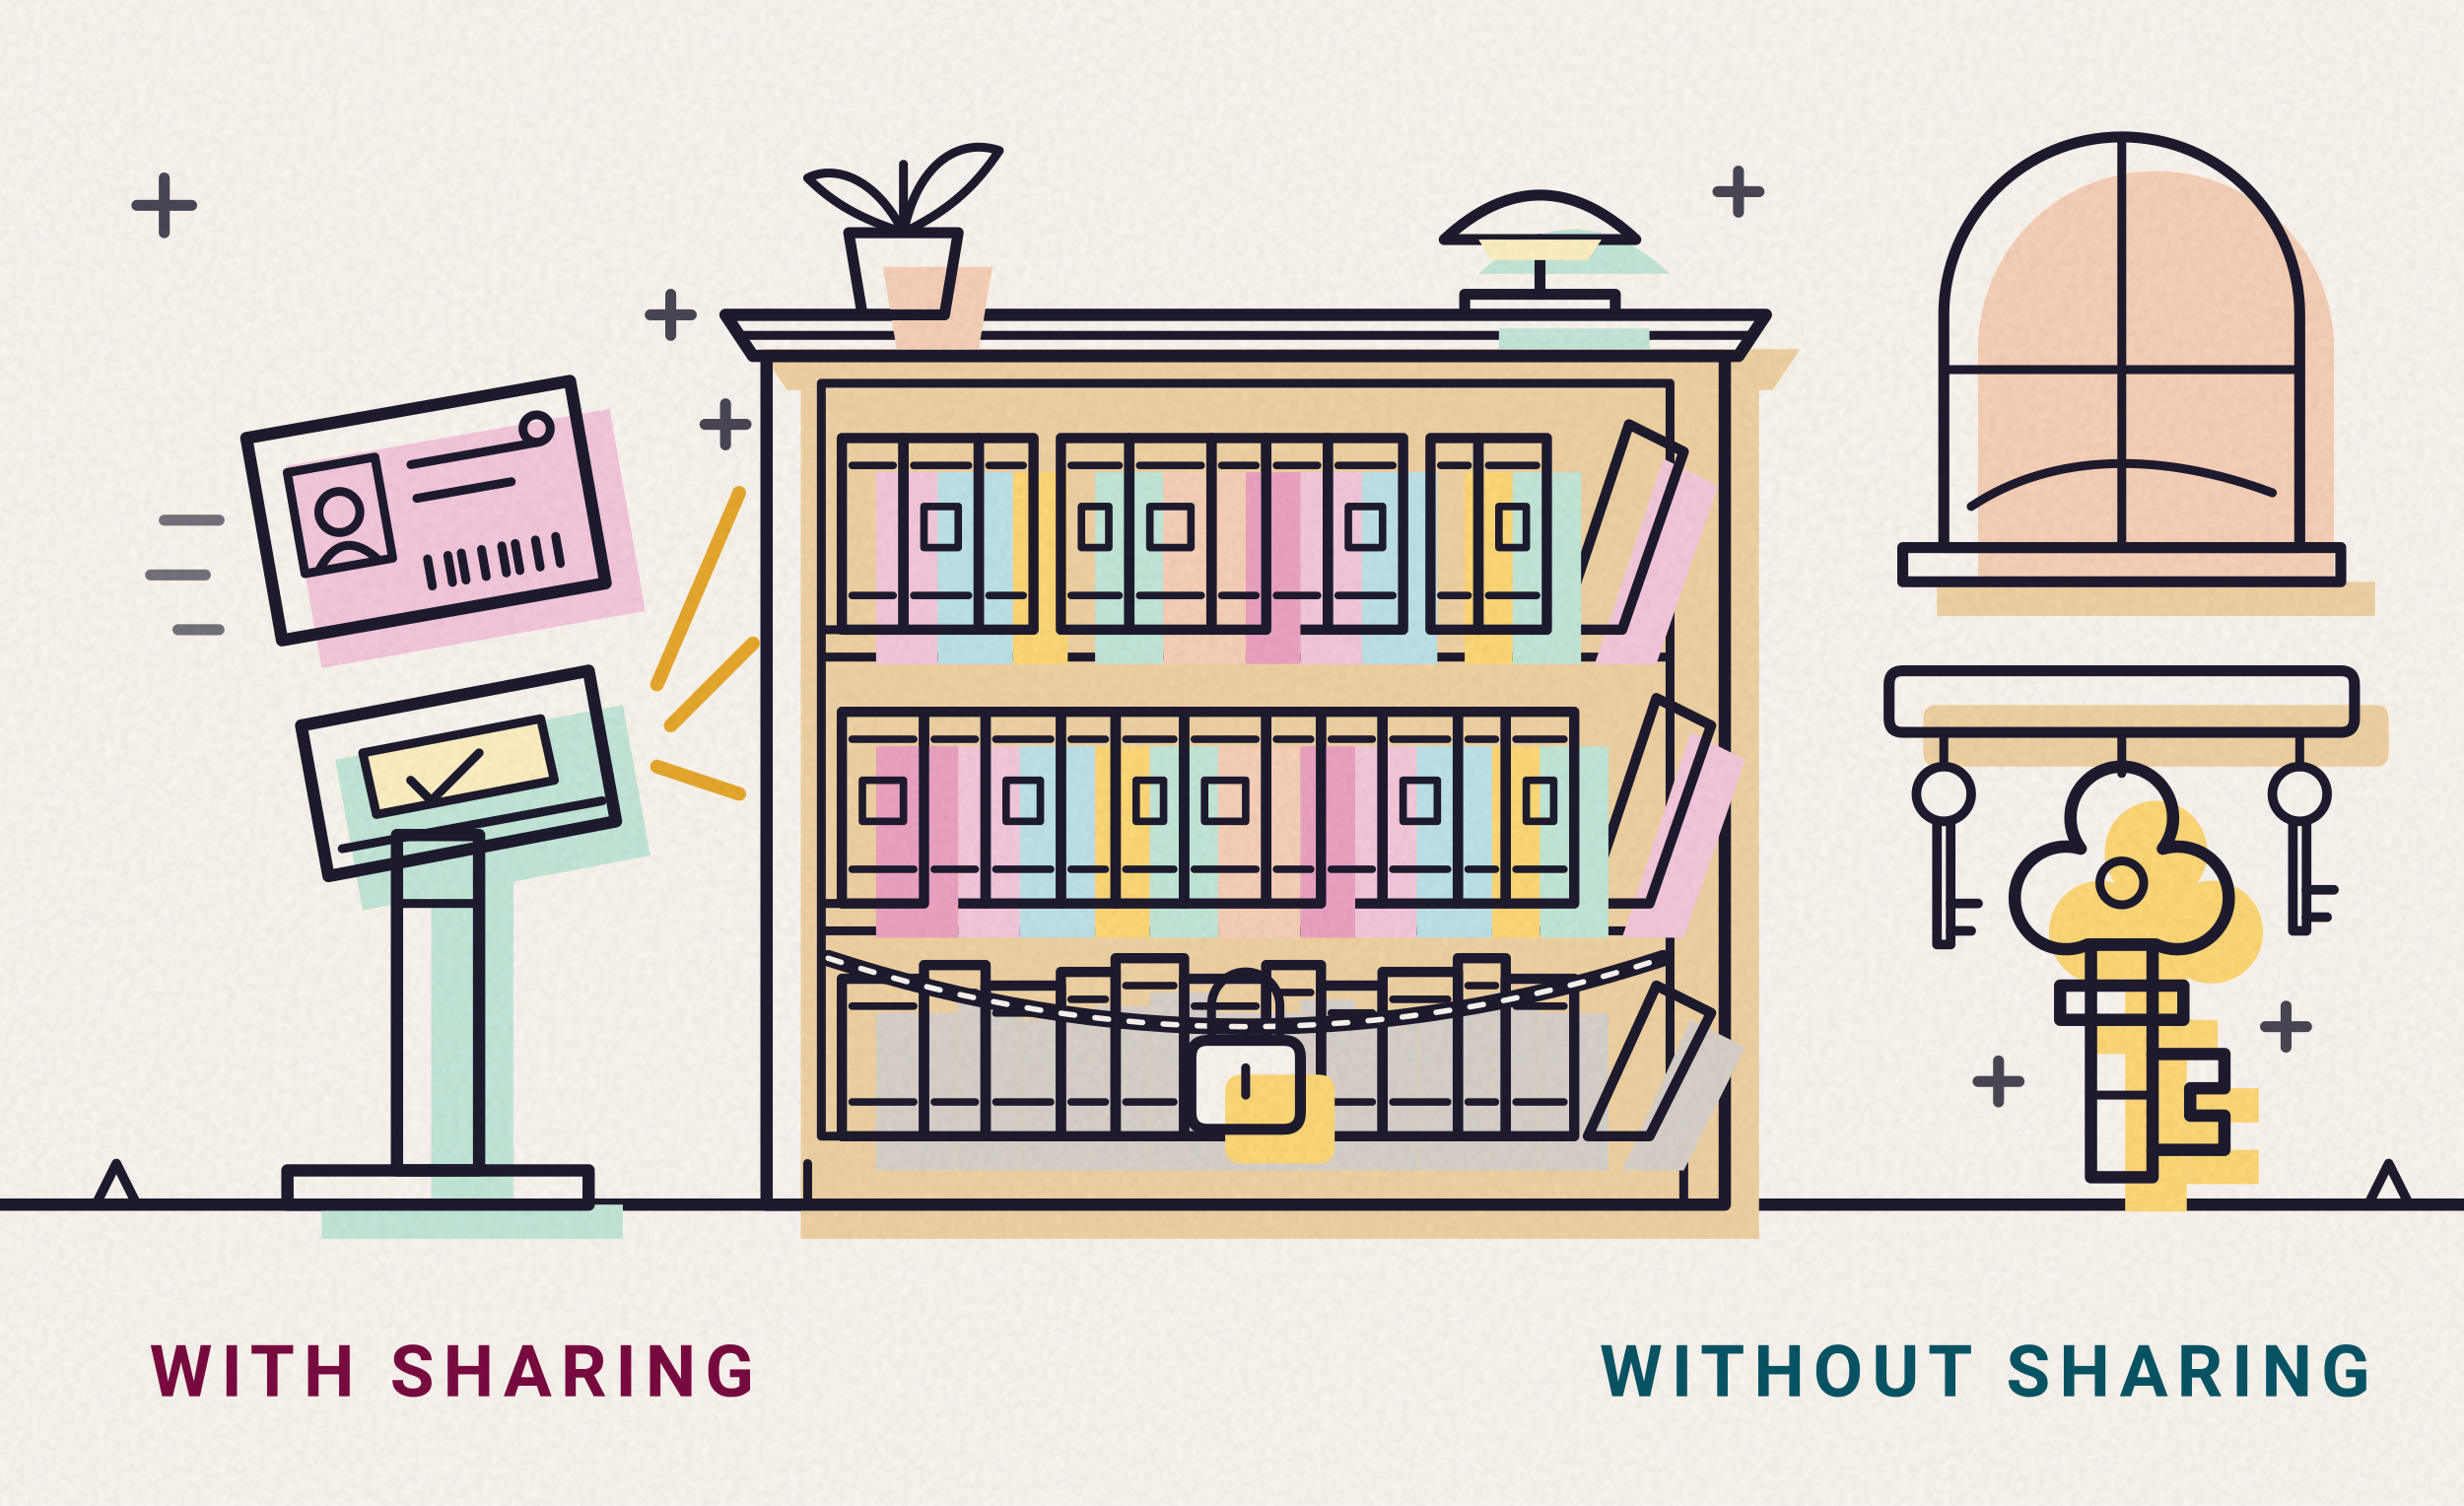
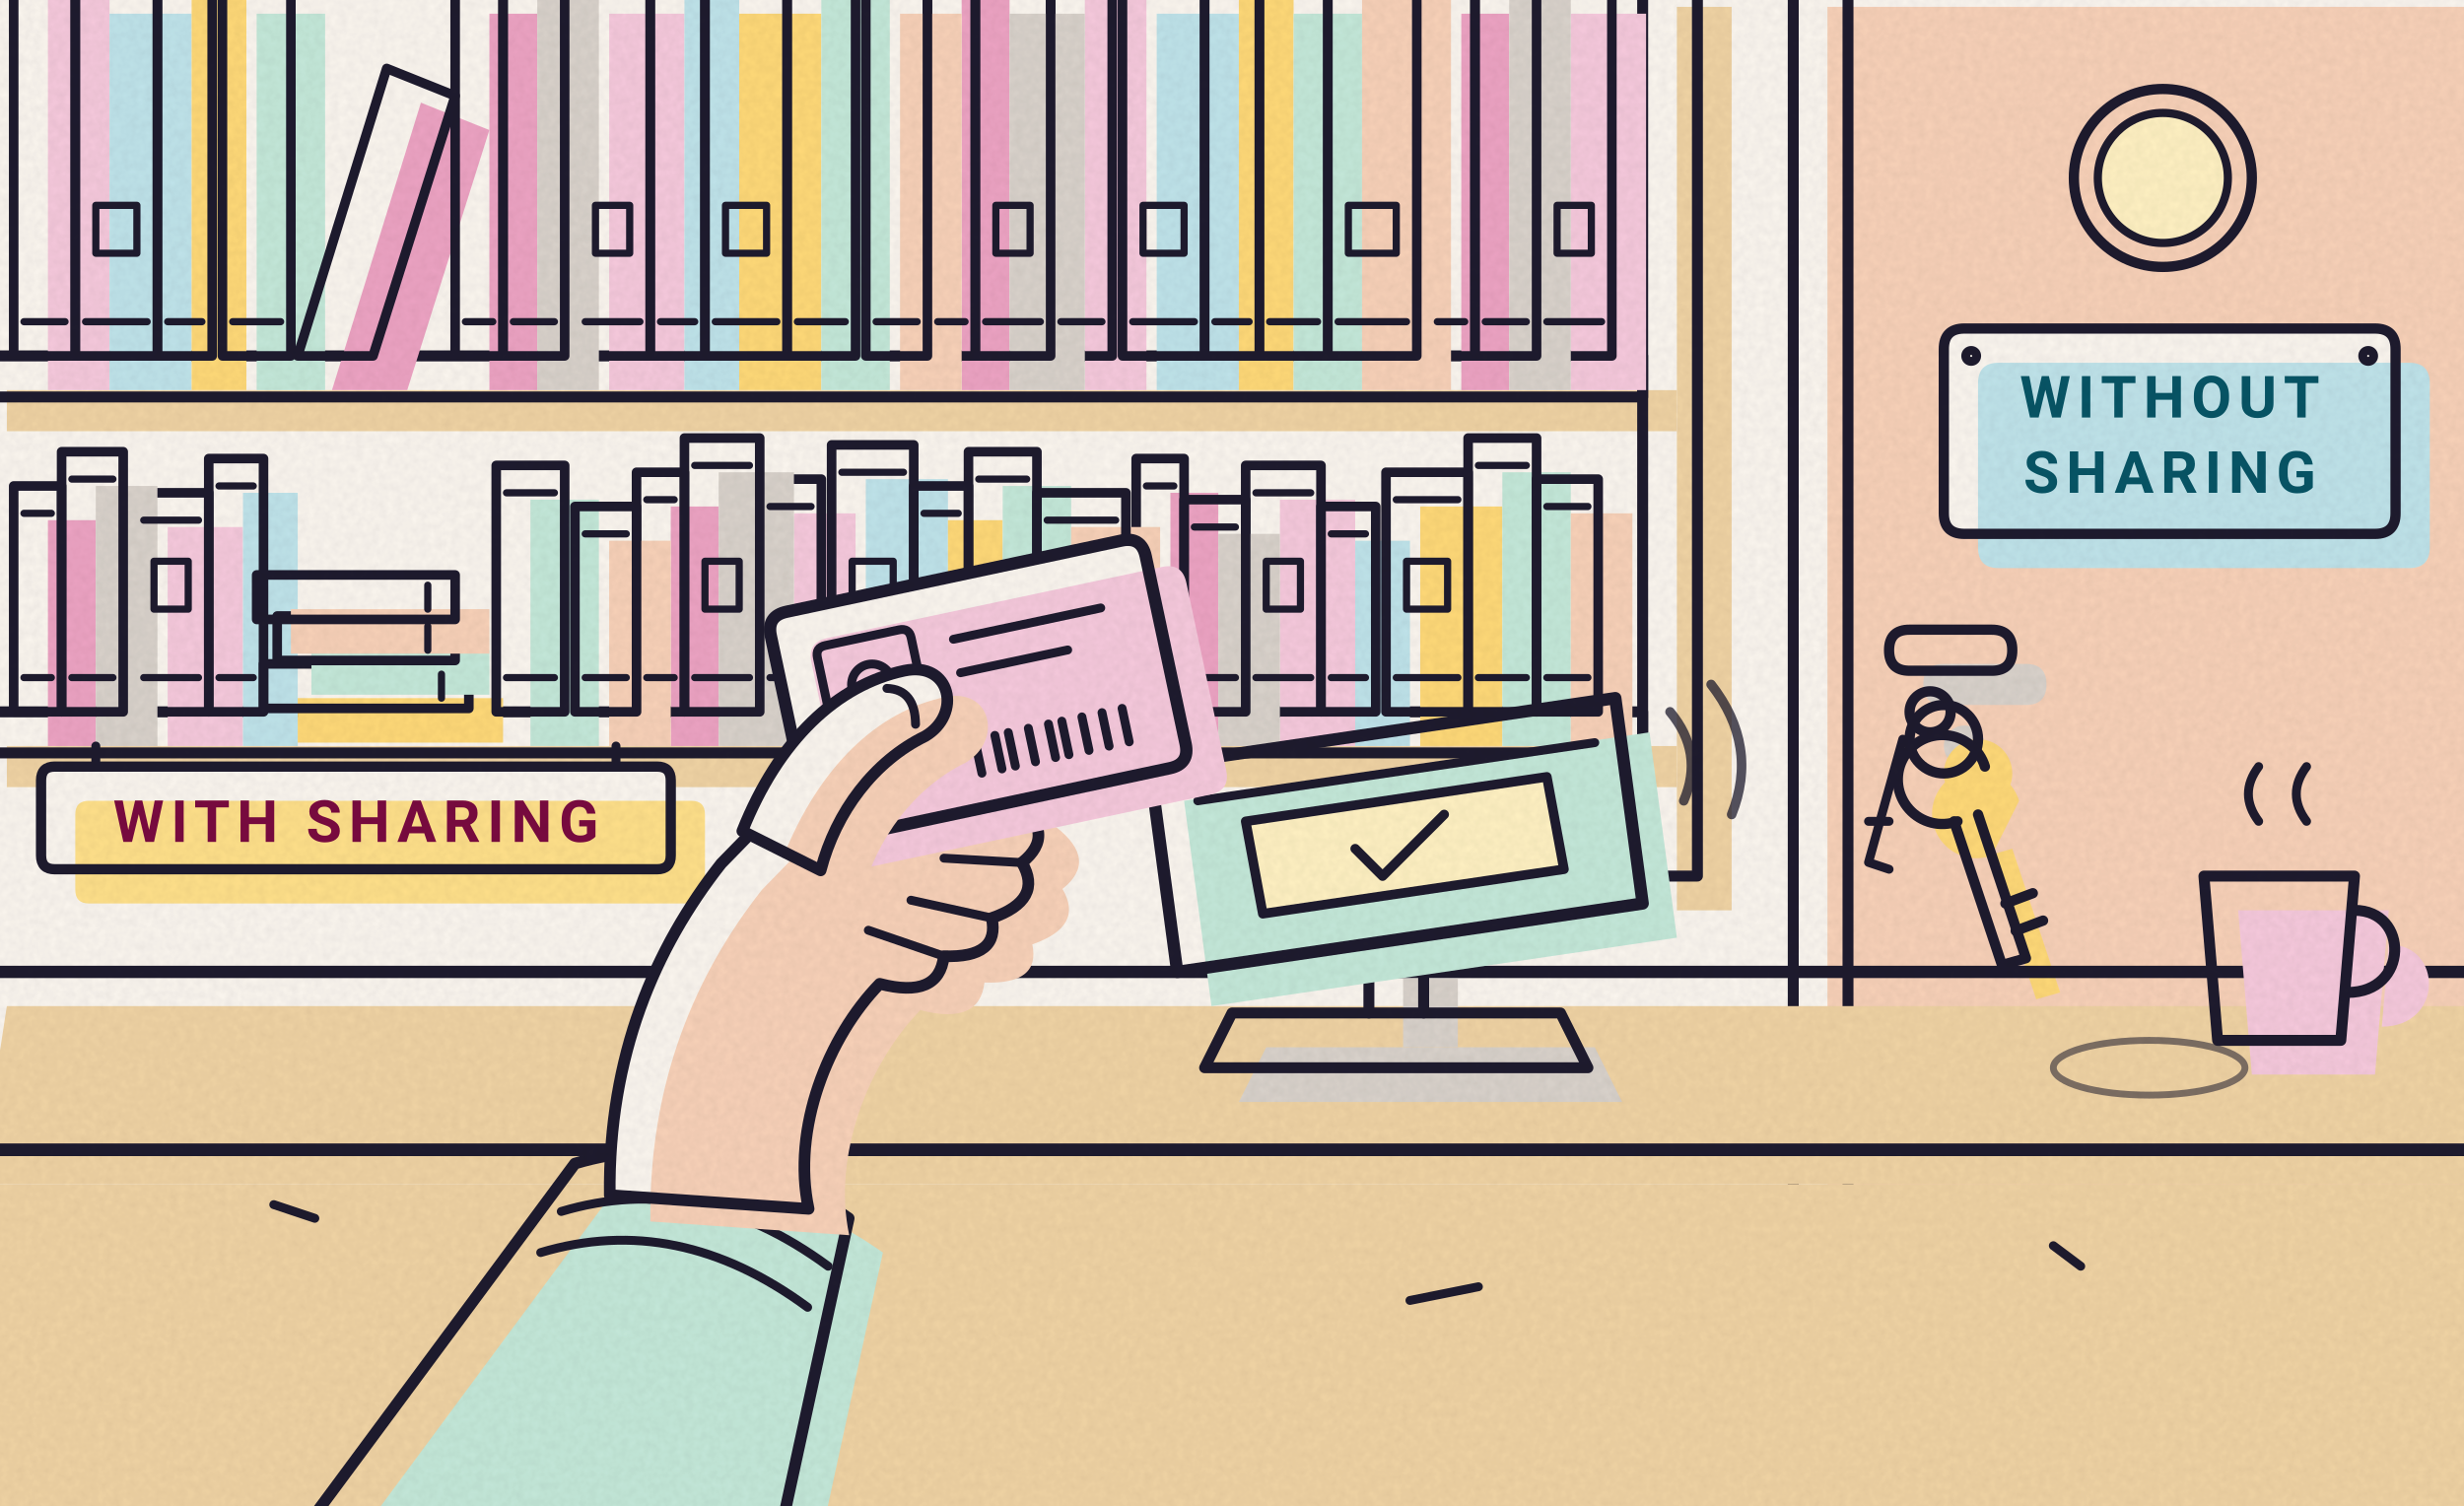
<svg xmlns="http://www.w3.org/2000/svg" xmlns:xlink="http://www.w3.org/1999/xlink" viewBox="0 0 360 220">
  <defs>
    <filter id="lib-grain" x="0" y="0" width="100%" height="100%">
      <feTurbulence type="fractalNoise" baseFrequency=".85" numOctaves="2" stitchTiles="stitch" />
      <feColorMatrix values="0 0 0 0 0  0 0 0 0 0  0 0 0 0 0  0 0 0 .06 0" />
    </filter>
-     <g id="lib-win">
-       <path d="M284 80 V46 A26 26 0 0 1 336 46 V80 Z" />
-     </g>
-     <g id="lib-sill">
-       <path d="M278 80 H342 V85 H278 Z" />
-     </g>
    <g id="lib-shelf">
-       <path d="M112 52 H252 V176 H112 Z" />
-       <path d="M106 46 H258 L254 52 H110 Z" />
+       <path d="M-4 52 H240 V58 H-4 Z" />
+       <path d="M-4 104 H240 V110 H-4 Z" />
+       <path d="M240 -4 V128 H248 V-4" />
    </g>
    <g id="lib-bk0">
-       <path d="M123 64 H132 V92 H123 Z" />
-       <path d="M185 64 H194 V92 H185 Z" />
-       <path d="M228 92 L238 62 L246 66 L237 92 Z" />
-       <path d="M135 104 H144 V132 H135 Z" />
-       <path d="M193 104 H202 V132 H193 Z" />
-       <path d="M232 132 L242 102 L250 106 L241 132 Z" />
+       <path d="M2 -10 H11 V52 H2 Z" />
+       <path d="M84 -3 H95 V52 H84 Z" />
+       <path d="M153.5 -10 H162.5 V52 H153.5 Z" />
+       <path d="M224.5 -3 H235.5 V52 H224.5 Z" />
+       <path d="M19.5 72 H30.5 V104 H19.5 Z" />
+       <path d="M111 70 H120 V104 H111 Z" />
+       <path d="M182 68 H193 V104 H182 Z" />
    </g>
    <g id="lib-bk1">
-       <path d="M132 64 H143 V92 H132 Z" />
-       <path d="M194 64 H205 V92 H194 Z" />
-       <path d="M144 104 H155 V132 H144 Z" />
-       <path d="M202 104 H213 V132 H202 Z" />
+       <path d="M11 -3 H23 V52 H11 Z" />
+       <path d="M95 -10 H103 V52 H95 Z" />
+       <path d="M164 -3 H176 V52 H164 Z" />
+       <path d="M30.5 67 H38.5 V104 H30.5 Z" />
+       <path d="M121.5 65 H133.5 V104 H121.5 Z" />
+       <path d="M193 74 H201 V104 H193 Z" />
    </g>
    <g id="lib-bk2">
-       <path d="M143 64 H151 V92 H143 Z" />
-       <path d="M209 64 H216 V92 H209 Z" />
-       <path d="M155 104 H163 V132 H155 Z" />
-       <path d="M213 104 H220 V132 H213 Z" />
+       <path d="M23 -10 H31 V52 H23 Z" />
+       <path d="M103 -3 H115 V52 H103 Z" />
+       <path d="M176 -10 H184 V52 H176 Z" />
+       <path d="M38.5 97 H68.5 V103.5 H38.5 Z" />
+       <path d="M133.5 71 H141.5 V104 H133.5 Z" />
+       <path d="M202.5 69 H214.5 V104 H202.5 Z" />
    </g>
    <g id="lib-bk3">
-       <path d="M155 64 H165 V92 H155 Z" />
-       <path d="M216 64 H226 V92 H216 Z" />
-       <path d="M163 104 H173 V132 H163 Z" />
-       <path d="M220 104 H230 V132 H220 Z" />
+       <path d="M32.5 -3 H42.5 V52 H32.5 Z" />
+       <path d="M115 -10 H125 V52 H115 Z" />
+       <path d="M184 -3 H194 V52 H184 Z" />
+       <path d="M40.5 90 H66.5 V96.5 H40.5 Z" />
+       <path d="M72.5 68 H82.5 V104 H72.5 Z" />
+       <path d="M141.5 66 H151.5 V104 H141.5 Z" />
+       <path d="M214.5 64 H224.5 V104 H214.5 Z" />
    </g>
    <g id="lib-bk4">
-       <path d="M165 64 H177 V92 H165 Z" />
-       <path d="M173 104 H185 V132 H173 Z" />
+       <path d="M43.5 52 L56.5 10 L66.5 14 L54.5 52 Z" />
+       <path d="M66.5 -3 H73.5 V52 H66.5 Z" />
+       <path d="M135.5 -10 H142.5 V52 H135.5 Z" />
+       <path d="M208.5 -3 H215.5 V52 H208.5 Z" />
+       <path d="M2 71 H9 V104 H2 Z" />
+       <path d="M93 69 H100 V104 H93 Z" />
+       <path d="M166 67 H173 V104 H166 Z" />
    </g>
    <g id="lib-bk5">
-       <path d="M177 64 H185 V92 H177 Z" />
-       <path d="M123 104 H135 V132 H123 Z" />
-       <path d="M185 104 H193 V132 H185 Z" />
+       <path d="M73.5 -10 H82.5 V52 H73.5 Z" />
+       <path d="M142.5 -3 H153.5 V52 H142.5 Z" />
+       <path d="M215.5 -10 H224.5 V52 H215.5 Z" />
+       <path d="M9 66 H18 V104 H9 Z" />
+       <path d="M100 64 H111 V104 H100 Z" />
+       <path d="M173 73 H182 V104 H173 Z" />
    </g>
    <g id="lib-bk6">
-       <path d="M123 143 H135 V166 H123 Z" />
-       <path d="M135 141 H144 V166 H135 Z" />
-       <path d="M144 144 H155 V166 H144 Z" />
-       <path d="M155 142 H163 V166 H155 Z" />
-       <path d="M163 140 H173 V166 H163 Z" />
-       <path d="M173 143 H185 V166 H173 Z" />
-       <path d="M185 141 H193 V166 H185 Z" />
-       <path d="M193 144 H202 V166 H193 Z" />
-       <path d="M202 142 H213 V166 H202 Z" />
-       <path d="M213 140 H220 V166 H213 Z" />
-       <path d="M220 143 H230 V166 H220 Z" />
-       <path d="M232 166 L242 144 L250 148 L241 166 Z" />
-     </g>
-     <g id="lib-pad">
-       <path d="M176.5 152 H187.5 Q190 152 190 154.5 V162.5 Q190 165 187.5 165 H176.5 Q174 165 174 162.5 V154.5 Q174 152 176.5 152 Z" />
-     </g>
-     <g id="lib-lamp">
-       <path d="M214 46 H236 V43 H214 Z" />
-       <path d="M225 43 V35" />
-       <path d="M211 35 Q225 22 239 35 Z" />
-     </g>
-     <g id="lib-pot">
-       <path d="M126 46 L124 34 H140 L138 46 Z" />
-     </g>
-     <g id="lib-kiosk">
-       <path d="M42 176 H86 V171 H42 Z" />
-       <path d="M58 171 V122 H70 V171 Z" />
-       <path d="M44 106 L86 98 L90 120 L48 128 Z" />
+       <path d="M126.5 -3 H135.5 V52 H126.5 Z" />
+       <path d="M194 -10 H207 V52 H194 Z" />
+       <path d="M37.5 84 H66.5 V90.5 H37.5 Z" />
+       <path d="M84 74 H93 V104 H84 Z" />
+       <path d="M151.5 72 H164.5 V104 H151.5 Z" />
+       <path d="M224.5 70 H233.5 V104 H224.5 Z" />
+     </g>
+     <g id="lib-sign1">
+       <path d="M8 112 H96 Q98 112 98 114 V125 Q98 127 96 127 H8 Q6 127 6 125 V114 Q6 112 8 112 Z" />
+     </g>
+     <g id="lib-door">
+       <path d="M262 -4 V176 H372 V-4" />
+       <path d="M270 -4 V176" />
+     </g>
+     <g id="lib-port">
+       <path d="M303 26 A13 13 0 1 0 329 26 A13 13 0 1 0 303 26 Z" />
+     </g>
+     <g id="lib-plaque">
+       <path d="M287 48 H347 Q350 48 350 51 V75 Q350 78 347 78 H287 Q284 78 284 75 V51 Q284 48 287 48 Z" />
+     </g>
+     <g id="lib-handle">
+       <path d="M279 92 H291 Q294 92 294 95 V95 Q294 98 291 98 H279 Q276 98 276 95 V95 Q276 92 279 92 Z" />
+       <path d="M279 104 A3 3 0 1 0 285 104 A3 3 0 1 0 279 104 Z" />
+     </g>
+     <g id="lib-mkey">
+       <path d="M279 108 A5 5 0 1 0 289 108 A5 5 0 1 0 279 108 Z" />
+       <path d="M286 120 A6.5 6.5 0 1 1 290 112" />
+       <path d="M289 119 L296 140 L292.5 141 L285.5 120" />
+       <path d="M293 132 l4 -1.5 M294.5 136 l4 -1.5" />
+     </g>
+     <g id="lib-counter">
+       <path d="M-4 142 H364 L368 168 H-8 Z" />
+       <path d="M-8 168 H368 V224 H-8 Z" />
+     </g>
+     <g id="lib-mug">
+       <path d="M322 128 L324 152 H342 L344 128 Z" />
+       <path d="M344 133 C352 133 352 145 343 145" />
+     </g>
+     <g id="lib-scanbase">
+       <path d="M176 156 H232 L228 148 H180 Z" />
+       <path d="M200 148 V138 H208 V148" />
+     </g>
+     <g id="lib-scanhead">
+       <path d="M168 112 L236 102 L240 132 L172 142 Z" />
+     </g>
+     <g id="lib-sleeve">
+       <path d="M44 224 L84 170 Q104 164 124 178 L114 224 Z" />
+     </g>
+     <g id="lib-hand">
+       <path d="M-40 78 C-36 58 -26 44 -14 34 L-2 26 L30 34 Q35 40 29 43 Q31 49 23 50 Q23 56 15 54 Q13 60 5 56 C-4 62 -12 74 -12 86 Z" />
    </g>
    <g id="lib-card">
-       <path d="M0 0 H48 V30 H0 Z" />
-     </g>
-     <g id="lib-rack">
-       <path d="M278 98 H342 Q344 98 344 100 V105 Q344 107 342 107 H278 Q276 107 276 105 V100 Q276 98 278 98 Z" />
-     </g>
-     <g id="lib-key">
-       <path d="M304 124 A7.5 7.5 0 1 1 316 124 A7.5 7.5 0 1 1 315 138 H305 A7.5 7.5 0 1 1 304 124 Z" />
-       <path d="M305.5 138 H314.5 V172 H305.5 Z" />
-       <path d="M301 144 H319 V149 H301 Z" />
-       <path d="M314.5 154 H325 V159 H320 V163 H325 V168 H314.5" />
-     </g>
-     <g id="lib-key2">
-       <path d="M284 112 m-4 4 a4 4 0 1 0 8 0 a4 4 0 1 0 -8 0" />
-       <path d="M283 120 V138 H285 V120" />
-       <path d="M285 132 h4 M285 136 h3" />
-     </g>
-     <g id="lib-key3">
-       <path d="M336 112 m-4 4 a4 4 0 1 0 8 0 a4 4 0 1 0 -8 0" />
-       <path d="M335 120 V136 H337 V120" />
-       <path d="M337 130 h4 M337 134 h3" />
+       <path d="M3 0 H53 Q56 0 56 3 V31 Q56 34 53 34 H3 Q0 34 0 31 V3 Q0 0 3 0 Z" />
+     </g>
+     <g id="lib-thumb">
+       <path d="M-10 30 C-2 18 8 12 18 12 C25 12 25 20 19 22 C11 24 4 30 0 38 Z" />
    </g>
  </defs>
  <rect width="360" height="220" fill="#FBF6EF" />
-   <g>
-     <g transform="translate(5 5)" fill="#F8D1B8">
-       <use xlink:href="#lib-win" />
-     </g>
-     <g fill="none" stroke="#1E1B2E" stroke-width="1.6" stroke-linejoin="round" stroke-linecap="round">
-       <use xlink:href="#lib-win" />
-     </g>
-     <path d="M310 20 V80 M284 54 H336 M288 74 C300 66 316 66 332 72" fill="none" stroke="#1E1B2E" stroke-width="1.3" stroke-linejoin="round" stroke-linecap="round" />
-   </g>
-   <g>
-     <g transform="translate(5 5)" fill="#F0D3A4">
-       <use xlink:href="#lib-sill" />
-     </g>
-     <g fill="none" stroke="#1E1B2E" stroke-width="1.6" stroke-linejoin="round" stroke-linecap="round">
-       <use xlink:href="#lib-sill" />
-     </g>
-   </g>
-   <path d="M24 26 v8 M20 30 h8" stroke="#1E1B2E" stroke-width="1.6" stroke-linecap="round" opacity=".8" />
-   <path d="M254 25 v6 M251 28 h6" stroke="#1E1B2E" stroke-width="1.6" stroke-linecap="round" opacity=".8" />
-   <path d="M98 43 v6 M95 46 h6" stroke="#1E1B2E" stroke-width="1.6" stroke-linecap="round" opacity=".8" />
-   <path d="M0 176 H360" stroke="#1E1B2E" stroke-width="1.8" />
-   <path d="M14 176 l3 -6 l3 6 M346 176 l3 -6 l3 6" fill="none" stroke="#1E1B2E" stroke-width="1.4" stroke-linejoin="round" stroke-linecap="round" />
-   <g>
-     <g transform="translate(5 5)" fill="#F0D3A4">
-       <use xlink:href="#lib-shelf" />
-     </g>
-     <g fill="none" stroke="#1E1B2E" stroke-width="1.8" stroke-linejoin="round" stroke-linecap="round">
-       <use xlink:href="#lib-shelf" />
-     </g>
-     <path d="M120 56 H244 V166 H120 Z M120 92 H244 M120 96 H244 M120 132 H244 M120 136 H244 M118 176 V170 M246 176 V170 M120 166 H244 M108 49 H256" fill="none" stroke="#1E1B2E" stroke-width="1.3" stroke-linejoin="round" stroke-linecap="round" />
-   </g>
-   <g>
-     <g transform="translate(5 5)" fill="#F6C9DC">
-       <use xlink:href="#lib-bk0" />
-     </g>
-     <g fill="none" stroke="#1E1B2E" stroke-width="1.5" stroke-linejoin="round" stroke-linecap="round">
-       <use xlink:href="#lib-bk0" />
-     </g>
-   </g>
-   <g>
-     <g transform="translate(5 5)" fill="#BFE3EA">
-       <use xlink:href="#lib-bk1" />
-     </g>
-     <g fill="none" stroke="#1E1B2E" stroke-width="1.5" stroke-linejoin="round" stroke-linecap="round">
-       <use xlink:href="#lib-bk1" />
-     </g>
-   </g>
-   <g>
-     <g transform="translate(5 5)" fill="#FFD978">
-       <use xlink:href="#lib-bk2" />
-     </g>
-     <g fill="none" stroke="#1E1B2E" stroke-width="1.5" stroke-linejoin="round" stroke-linecap="round">
-       <use xlink:href="#lib-bk2" />
-     </g>
-   </g>
-   <g>
-     <g transform="translate(5 5)" fill="#C4E8D9">
-       <use xlink:href="#lib-bk3" />
-     </g>
-     <g fill="none" stroke="#1E1B2E" stroke-width="1.5" stroke-linejoin="round" stroke-linecap="round">
-       <use xlink:href="#lib-bk3" />
-     </g>
-   </g>
-   <g>
-     <g transform="translate(5 5)" fill="#F8D1B8">
-       <use xlink:href="#lib-bk4" />
-     </g>
-     <g fill="none" stroke="#1E1B2E" stroke-width="1.5" stroke-linejoin="round" stroke-linecap="round">
-       <use xlink:href="#lib-bk4" />
-     </g>
-   </g>
-   <g>
-     <g transform="translate(5 5)" fill="#EDA3C3">
-       <use xlink:href="#lib-bk5" />
-     </g>
-     <g fill="none" stroke="#1E1B2E" stroke-width="1.5" stroke-linejoin="round" stroke-linecap="round">
-       <use xlink:href="#lib-bk5" />
-     </g>
-   </g>
-   <g>
-     <g transform="translate(5 5)" fill="#D9D2CB">
-       <use xlink:href="#lib-bk6" />
-     </g>
-     <g fill="none" stroke="#1E1B2E" stroke-width="1.5" stroke-linejoin="round" stroke-linecap="round">
-       <use xlink:href="#lib-bk6" />
-     </g>
-   </g>
-   <path d=" M124.5 68 H130.5 M124.5 87 H130.5 M133.5 68 H141.5 M133.5 87 H141.5 M135 74 H140 V80 H135 Z M144.5 68 H149.5 M144.5 87 H149.5 M156.5 68 H163.5 M156.5 87 H163.5 M158 74 H162 V80 H158 Z M166.5 68 H175.5 M166.5 87 H175.5 M168 74 H174 V80 H168 Z M178.5 68 H183.5 M178.5 87 H183.5 M186.5 68 H192.5 M186.5 87 H192.5 M195.5 68 H203.5 M195.5 87 H203.5 M197 74 H202 V80 H197 Z M210.5 68 H214.5 M210.5 87 H214.5 M217.5 68 H224.5 M217.5 87 H224.5 M219 74 H223 V80 H219 Z M124.5 108 H133.5 M124.5 127 H133.5 M126 114 H132 V120 H126 Z M136.5 108 H142.5 M136.5 127 H142.5 M145.5 108 H153.5 M145.5 127 H153.5 M147 114 H152 V120 H147 Z M156.5 108 H161.5 M156.5 127 H161.5 M164.5 108 H171.5 M164.5 127 H171.5 M166 114 H170 V120 H166 Z M174.5 108 H183.5 M174.5 127 H183.5 M176 114 H182 V120 H176 Z M186.5 108 H191.5 M186.5 127 H191.5 M194.5 108 H200.5 M194.5 127 H200.5 M203.5 108 H211.5 M203.5 127 H211.5 M205 114 H210 V120 H205 Z M214.5 108 H218.5 M214.5 127 H218.5 M221.5 108 H228.5 M221.5 127 H228.5 M223 114 H227 V120 H223 Z M124.5 147 H133.5 M124.5 161 H133.5 M136.5 145 H142.5 M136.5 161 H142.5 M145.5 148 H153.5 M145.5 161 H153.5 M156.5 146 H161.5 M156.5 161 H161.5 M164.5 144 H171.5 M164.5 161 H171.5 M174.5 147 H183.5 M174.5 161 H183.5 M186.5 145 H191.5 M186.5 161 H191.5 M194.5 148 H200.5 M194.5 161 H200.5 M203.5 146 H211.5 M203.5 161 H211.5 M214.5 144 H218.5 M214.5 161 H218.5 M221.5 147 H228.5 M221.5 161 H228.5" fill="none" stroke="#1E1B2E" stroke-width="1.1" stroke-linejoin="round" stroke-linecap="round" />
-   <path d="M121 140 Q182 160 243 140" fill="none" stroke="#1E1B2E" stroke-width="2.4" stroke-linejoin="round" stroke-linecap="round" />
-   <path d="M121 140 Q182 160 243 140" fill="none" stroke-width="0.8" stroke-linejoin="round" stroke-linecap="round" stroke="#FBF6EF" stroke-dasharray="2 3" />
-   <g>
-     <g fill="#FBF6EF">
-       <use xlink:href="#lib-pad" />
-     </g>
-     <g transform="translate(5 5)" fill="#FFD978">
-       <use xlink:href="#lib-pad" />
-     </g>
-     <g fill="none" stroke="#1E1B2E" stroke-width="1.6" stroke-linejoin="round" stroke-linecap="round">
-       <use xlink:href="#lib-pad" />
-     </g>
-     <path d="M177 152 V147 A5 5 0 0 1 187 147 V152 M182 156 V160" fill="none" stroke="#1E1B2E" stroke-width="1.3" stroke-linejoin="round" stroke-linecap="round" />
-   </g>
-   <g>
-     <g transform="translate(5 5)" fill="#C4E8D9">
-       <use xlink:href="#lib-lamp" />
-     </g>
-     <g fill="none" stroke="#1E1B2E" stroke-width="1.6" stroke-linejoin="round" stroke-linecap="round">
-       <use xlink:href="#lib-lamp" />
-     </g>
-   </g>
-   <path d="M216 35 h18 l-2 3 h-14 z" fill="#FFF1C2" />
-   <g>
-     <g transform="translate(5 5)" fill="#F8D1B8">
-       <use xlink:href="#lib-pot" />
-     </g>
-     <g fill="none" stroke="#1E1B2E" stroke-width="1.6" stroke-linejoin="round" stroke-linecap="round">
-       <use xlink:href="#lib-pot" />
-     </g>
-     <path d="M132 34 C128 26 122 24 118 26 C122 30 126 32 132 34 M132 34 C134 24 140 20 146 22 C142 28 138 31 132 34 M132 34 V24" fill="none" stroke="#1E1B2E" stroke-width="1.3" stroke-linejoin="round" stroke-linecap="round" />
-   </g>
-   <g>
-     <g transform="translate(5 5)" fill="#C4E8D9">
-       <use xlink:href="#lib-kiosk" />
-     </g>
-     <g fill="none" stroke="#1E1B2E" stroke-width="1.8" stroke-linejoin="round" stroke-linecap="round">
-       <use xlink:href="#lib-kiosk" />
-     </g>
-     <path d="M58 132 H70 M50 124 L88 117" fill="none" stroke="#1E1B2E" stroke-width="1.3" stroke-linejoin="round" stroke-linecap="round" />
-   </g>
-   <path d="M53 110 L79 105 L81 114 L55 119 Z" fill="#FFF1C2" />
-   <path d="M53 110 L79 105 L81 114 L55 119 Z M60 114 l3 3 l7 -7" fill="none" stroke="#1E1B2E" stroke-width="1.3" stroke-linejoin="round" stroke-linecap="round" />
-   <path d="M96 100 L108 72 M98 106 L110 94 M96 112 L108 116" fill="none" stroke="#E7A92E" stroke-width="2" stroke-linecap="round" stroke-linejoin="round" />
-   <path d="M106 59 v6 M103 62 h6" stroke="#1E1B2E" stroke-width="1.6" stroke-linecap="round" opacity=".8" />
-   <g transform="translate(36 64) rotate(-10)">
-     <g transform="translate(5 5)" fill="#F6C9DC">
-       <use xlink:href="#lib-card" />
-     </g>
-     <g fill="none" stroke="#1E1B2E" stroke-width="1.8" stroke-linejoin="round" stroke-linecap="round">
-       <use xlink:href="#lib-card" />
-     </g>
-     <path d="M5 6 H18 V21 H5 Z M11.5 13 m-3 0 a3 3 0 1 0 6 0 a3 3 0 1 0 -6 0 M7 21 Q11.5 15 16 21 M23 8 H42 M23 13 H37 M23 22 V26 M26 22 V26 M28 22 V26 M31 22 V26 M34 22 V26 M36 22 V26 M39 22 V26 M42 22 V26" fill="none" stroke="#1E1B2E" stroke-width="1.3" stroke-linejoin="round" stroke-linecap="round" />
-     <circle cx="42" cy="6" r="2" fill="none" stroke="#1E1B2E" stroke-width="1.3" />
-   </g>
-   <path d="M24 76 H32 M22 84 H30 M26 92 H32" fill="none" stroke="#1E1B2E" stroke-width="1.6" stroke-linejoin="round" stroke-linecap="round" opacity=".6" />
-   <g>
-     <g transform="translate(5 5)" fill="#F0D3A4">
-       <use xlink:href="#lib-rack" />
-     </g>
-     <g fill="none" stroke="#1E1B2E" stroke-width="1.6" stroke-linejoin="round" stroke-linecap="round">
-       <use xlink:href="#lib-rack" />
-     </g>
-     <path d="M284 107 V112 M336 107 V112" fill="none" stroke="#1E1B2E" stroke-width="1.3" stroke-linejoin="round" stroke-linecap="round" />
-   </g>
-   <g>
-     <g transform="translate(5 5)" fill="#FFD978">
-       <use xlink:href="#lib-key" />
-     </g>
-     <g fill="none" stroke="#1E1B2E" stroke-width="1.8" stroke-linejoin="round" stroke-linecap="round">
-       <use xlink:href="#lib-key" />
-     </g>
-     <path d="M306.8 129 A3.2 3.2 0 1 0 313.2 129 A3.2 3.2 0 1 0 306.8 129 Z M310 113 V107 M305.5 160 H314.5" fill="none" stroke="#1E1B2E" stroke-width="1.3" stroke-linejoin="round" stroke-linecap="round" />
-   </g>
-   <g>
-     <g fill="none" stroke="#1E1B2E" stroke-width="1.4" stroke-linejoin="round" stroke-linecap="round">
-       <use xlink:href="#lib-key2" />
-     </g>
-   </g>
-   <g>
-     <g fill="none" stroke="#1E1B2E" stroke-width="1.4" stroke-linejoin="round" stroke-linecap="round">
-       <use xlink:href="#lib-key3" />
-     </g>
-   </g>
-   <path d="M292 155 v6 M289 158 h6" stroke="#1E1B2E" stroke-width="1.6" stroke-linecap="round" opacity=".8" />
-   <path d="M334 147 v6 M331 150 h6" stroke="#1E1B2E" stroke-width="1.6" stroke-linecap="round" opacity=".8" />
-   <g font-family="system-ui,-apple-system,Segoe UI,Roboto,sans-serif" font-size="10.5" font-weight="700" letter-spacing="1.3" text-anchor="middle">
-     <text x="66" y="204" fill="#7A0A40">WITH SHARING</text>
-     <text x="290" y="204" fill="#075566">WITHOUT SHARING</text>
+   <g stroke-linejoin="round" stroke-linecap="round">
+     <g>
+       <g transform="translate(5 5)" fill="#F0D3A4">
+         <use xlink:href="#lib-shelf" />
+       </g>
+       <g fill="none" stroke="#1E1B2E" stroke-width="1.6">
+         <use xlink:href="#lib-shelf" />
+       </g>
+     </g>
+     <g>
+       <g transform="translate(5 5)" fill="#F6C9DC">
+         <use xlink:href="#lib-bk0" />
+       </g>
+       <g fill="none" stroke="#1E1B2E" stroke-width="1.4">
+         <use xlink:href="#lib-bk0" />
+       </g>
+     </g>
+     <g>
+       <g transform="translate(5 5)" fill="#BFE3EA">
+         <use xlink:href="#lib-bk1" />
+       </g>
+       <g fill="none" stroke="#1E1B2E" stroke-width="1.4">
+         <use xlink:href="#lib-bk1" />
+       </g>
+     </g>
+     <g>
+       <g transform="translate(5 5)" fill="#FFD978">
+         <use xlink:href="#lib-bk2" />
+       </g>
+       <g fill="none" stroke="#1E1B2E" stroke-width="1.4">
+         <use xlink:href="#lib-bk2" />
+       </g>
+     </g>
+     <g>
+       <g transform="translate(5 5)" fill="#C4E8D9">
+         <use xlink:href="#lib-bk3" />
+       </g>
+       <g fill="none" stroke="#1E1B2E" stroke-width="1.4">
+         <use xlink:href="#lib-bk3" />
+       </g>
+     </g>
+     <g>
+       <g transform="translate(5 5)" fill="#EDA3C3">
+         <use xlink:href="#lib-bk4" />
+       </g>
+       <g fill="none" stroke="#1E1B2E" stroke-width="1.4">
+         <use xlink:href="#lib-bk4" />
+       </g>
+     </g>
+     <g>
+       <g transform="translate(5 5)" fill="#D9D2CB">
+         <use xlink:href="#lib-bk5" />
+       </g>
+       <g fill="none" stroke="#1E1B2E" stroke-width="1.4">
+         <use xlink:href="#lib-bk5" />
+       </g>
+     </g>
+     <g>
+       <g transform="translate(5 5)" fill="#F8D1B8">
+         <use xlink:href="#lib-bk6" />
+       </g>
+       <g fill="none" stroke="#1E1B2E" stroke-width="1.4">
+         <use xlink:href="#lib-bk6" />
+       </g>
+     </g>
+     <path d=" M3.5 47 H9.5 M12.5 47 H21.5 M14 30 H20 V37 H14 Z M24.5 47 H29.5 M34 47 H41 M68 47 H72 M75 47 H81 M85.5 47 H93.5 M87 30 H92 V37 H87 Z M96.5 47 H101.5 M104.5 47 H113.5 M106 30 H112 V37 H106 Z M116.5 47 H123.5 M128 47 H134 M137 47 H141 M144 47 H152 M145.5 30 H150.5 V37 H145.5 Z M155 47 H161 M165.5 47 H174.5 M167 30 H173 V37 H167 Z M177.5 47 H182.5 M185.5 47 H192.5 M195.5 47 H205.5 M197 30 H204 V37 H197 Z M210 47 H214 M217 47 H223 M226 47 H234 M227.5 30 H232.5 V37 H227.5 Z M3.5 99 H7.5 M3.5 75 H7.5 M10.5 99 H16.5 M10.5 70 H16.5 M21 99 H29 M21 76 H29 M22.5 82 H27.5 V89 H22.5 Z M32 99 H37 M32 71 H37 M64.5 98.5 V102 M62.5 91.5 V95 M62.5 85.5 V89 M74 99 H81 M74 72 H81 M85.5 99 H91.5 M85.5 78 H91.5 M94.5 99 H98.5 M94.5 73 H98.5 M101.5 99 H109.5 M101.5 68 H109.5 M103 82 H108 V89 H103 Z M112.5 99 H118.5 M112.5 74 H118.5 M123 99 H132 M123 69 H132 M124.5 82 H130.5 V89 H124.5 Z M135 99 H140 M135 75 H140 M143 99 H150 M143 70 H150 M153 99 H163 M153 76 H163 M154.5 82 H161.5 V89 H154.5 Z M167.5 99 H171.5 M167.5 71 H171.5 M174.5 99 H180.5 M174.5 77 H180.5 M183.5 99 H191.5 M183.5 72 H191.5 M185 82 H190 V89 H185 Z M194.5 99 H199.5 M194.5 78 H199.5 M204 99 H213 M204 73 H213 M205.5 82 H211.5 V89 H205.5 Z M216 99 H223 M216 68 H223 M226 99 H232 M226 74 H232" fill="none" stroke="#1E1B2E" stroke-width="1.05" />
+     <g>
+       <g fill="#FBF6EF">
+         <use xlink:href="#lib-sign1" />
+       </g>
+       <g transform="translate(5 5)" fill="#FFE08A">
+         <use xlink:href="#lib-sign1" />
+       </g>
+       <g fill="none" stroke="#1E1B2E" stroke-width="1.5">
+         <use xlink:href="#lib-sign1" />
+       </g>
+       <path d="M14 112 V109 M90 112 V109" fill="none" stroke="#1E1B2E" stroke-width="1.3" />
+     </g>
+     <text x="52" y="123" font-family="system-ui,-apple-system,Segoe UI,Roboto,sans-serif" font-size="8.5" font-weight="700" letter-spacing="1" text-anchor="middle" fill="#7A0A40">WITH SHARING</text>
+     <g>
+       <g transform="translate(5 5)" fill="#F8D1B8">
+         <use xlink:href="#lib-door" />
+       </g>
+       <g fill="none" stroke="#1E1B2E" stroke-width="1.6">
+         <use xlink:href="#lib-door" />
+       </g>
+     </g>
+     <g>
+       <g fill="none" stroke="#1E1B2E" stroke-width="1.5">
+         <use xlink:href="#lib-port" />
+       </g>
+       <circle cx="316" cy="26" r="9.5" fill="#FFF1C2" stroke="#1E1B2E" stroke-width="1.2" />
+     </g>
+     <g>
+       <g fill="#FBF6EF">
+         <use xlink:href="#lib-plaque" />
+       </g>
+       <g transform="translate(5 5)" fill="#BFE3EA">
+         <use xlink:href="#lib-plaque" />
+       </g>
+       <g fill="none" stroke="#1E1B2E" stroke-width="1.5">
+         <use xlink:href="#lib-plaque" />
+       </g>
+       <path d="M287.2 52 A0.8 0.8 0 1 0 288.8 52 A0.8 0.8 0 1 0 287.2 52 Z M345.2 52 A0.8 0.8 0 1 0 346.8 52 A0.8 0.8 0 1 0 345.2 52 Z" fill="none" stroke="#1E1B2E" stroke-width="1.3" />
+     </g>
+     <text x="317" y="61" font-family="system-ui,-apple-system,Segoe UI,Roboto,sans-serif" font-size="8.5" font-weight="700" letter-spacing="1" text-anchor="middle" fill="#075566">WITHOUT</text>
+     <text x="317" y="72" font-family="system-ui,-apple-system,Segoe UI,Roboto,sans-serif" font-size="8.5" font-weight="700" letter-spacing="1" text-anchor="middle" fill="#075566">SHARING</text>
+     <g>
+       <g transform="translate(5 5)" fill="#D9D2CB">
+         <use xlink:href="#lib-handle" />
+       </g>
+       <g fill="none" stroke="#1E1B2E" stroke-width="1.5">
+         <use xlink:href="#lib-handle" />
+       </g>
+     </g>
+     <g>
+       <g transform="translate(5 5)" fill="#FFD978">
+         <use xlink:href="#lib-mkey" />
+       </g>
+       <g fill="none" stroke="#1E1B2E" stroke-width="1.5">
+         <use xlink:href="#lib-mkey" />
+       </g>
+     </g>
+     <path d="M278 108 L273 126 l3 1 M276 120 h-3" fill="none" stroke="#1E1B2E" stroke-width="1.3" />
+     <g>
+       <g transform="translate(5 5)" fill="#F0D3A4">
+         <use xlink:href="#lib-counter" />
+       </g>
+       <g fill="none" stroke="#1E1B2E" stroke-width="1.8">
+         <use xlink:href="#lib-counter" />
+       </g>
+       <path d="M40 176 l6 2 M206 190 l10 -2 M300 182 l4 3" fill="none" stroke="#1E1B2E" stroke-width="1.3" />
+     </g>
+     <path d="M300 156 a14 4 0 1 0 28 0 a14 4 0 1 0 -28 0" fill="none" stroke="#1E1B2E" stroke-width="1" opacity=".55" />
+     <g>
+       <g transform="translate(5 5)" fill="#F6C9DC">
+         <use xlink:href="#lib-mug" />
+       </g>
+       <g fill="none" stroke="#1E1B2E" stroke-width="1.6">
+         <use xlink:href="#lib-mug" />
+       </g>
+       <path d="M330 120 q-3 -4 0 -8 M337 120 q-3 -4 0 -8" fill="none" stroke="#1E1B2E" stroke-width="1.3" />
+     </g>
+     <g>
+       <g transform="translate(5 5)" fill="#D9D2CB">
+         <use xlink:href="#lib-scanbase" />
+       </g>
+       <g fill="none" stroke="#1E1B2E" stroke-width="1.6">
+         <use xlink:href="#lib-scanbase" />
+       </g>
+     </g>
+     <g>
+       <g transform="translate(5 5)" fill="#C4E8D9">
+         <use xlink:href="#lib-scanhead" />
+       </g>
+       <g fill="none" stroke="#1E1B2E" stroke-width="1.8">
+         <use xlink:href="#lib-scanhead" />
+       </g>
+       <path d="M175 117 L233 108.5" fill="none" stroke="#1E1B2E" stroke-width="1.3" />
+     </g>
+     <path d="M182 120 L226 113.5 L228.5 127 L184.5 133.5 Z" fill="#FFF1C2" />
+     <path d="M182 120 L226 113.5 L228.5 127 L184.5 133.5 Z M198 124 l4 4 l9 -9" fill="none" stroke="#1E1B2E" stroke-width="1.4" />
+     <path d="M244 104 q5 6 2 13 M250 100 q7 9 3 19" fill="none" stroke="#1E1B2E" stroke-width="1.4" opacity=".75" />
+     <g>
+       <g transform="translate(5 5)" fill="#C4E8D9">
+         <use xlink:href="#lib-sleeve" />
+       </g>
+       <g fill="none" stroke="#1E1B2E" stroke-width="1.7">
+         <use xlink:href="#lib-sleeve" />
+       </g>
+       <path d="M82 177 Q102 171 121 185 M79 183 Q99 177 118 191" fill="none" stroke="#1E1B2E" stroke-width="1.3" />
+     </g>
+     <g transform="translate(112 90) rotate(-12)">
+       <g>
+         <g fill="#FBF6EF">
+           <use xlink:href="#lib-hand" />
+         </g>
+         <g transform="translate(5 5)" fill="#F8D1B8">
+           <use xlink:href="#lib-hand" />
+         </g>
+         <g fill="none" stroke="#1E1B2E" stroke-width="1.7">
+           <use xlink:href="#lib-hand" />
+         </g>
+         <path d="M23 50 L12 45 M15 54 L5 48 M29 43 L18 40" fill="none" stroke="#1E1B2E" stroke-width="1.3" />
+       </g>
+       <g>
+         <g fill="#FBF6EF">
+           <use xlink:href="#lib-card" />
+         </g>
+         <g transform="translate(5 5)" fill="#F6C9DC">
+           <use xlink:href="#lib-card" />
+         </g>
+         <g fill="none" stroke="#1E1B2E" stroke-width="1.8">
+           <use xlink:href="#lib-card" />
+         </g>
+         <path d="M7.5 6 H18.5 Q20 6 20 7.5 V21.5 Q20 23 18.5 23 H7.5 Q6 23 6 21.5 V7.5 Q6 6 7.5 6 Z M13 13 m-3 0 a3 3 0 1 0 6 0 a3 3 0 1 0 -6 0 M8 23 Q13 16 18 23 M26 9 H48 M26 14 H42 M26 24 V29 M29 24 V29 M31 24 V29 M34 24 V29 M37 24 V29 M39 24 V29 M42 24 V29 M45 24 V29 M48 24 V29" fill="none" stroke="#1E1B2E" stroke-width="1.3" />
+       </g>
+       <g>
+         <g fill="#FBF6EF">
+           <use xlink:href="#lib-thumb" />
+         </g>
+         <g transform="translate(5 5)" fill="#F8D1B8">
+           <use xlink:href="#lib-thumb" />
+         </g>
+         <g fill="none" stroke="#1E1B2E" stroke-width="1.7">
+           <use xlink:href="#lib-thumb" />
+         </g>
+         <path d="M15 14 Q19 15 18 20" fill="none" stroke="#1E1B2E" stroke-width="1.3" />
+       </g>
+     </g>
  </g>
  <rect width="360" height="220" filter="url(#lib-grain)" />
</svg>
